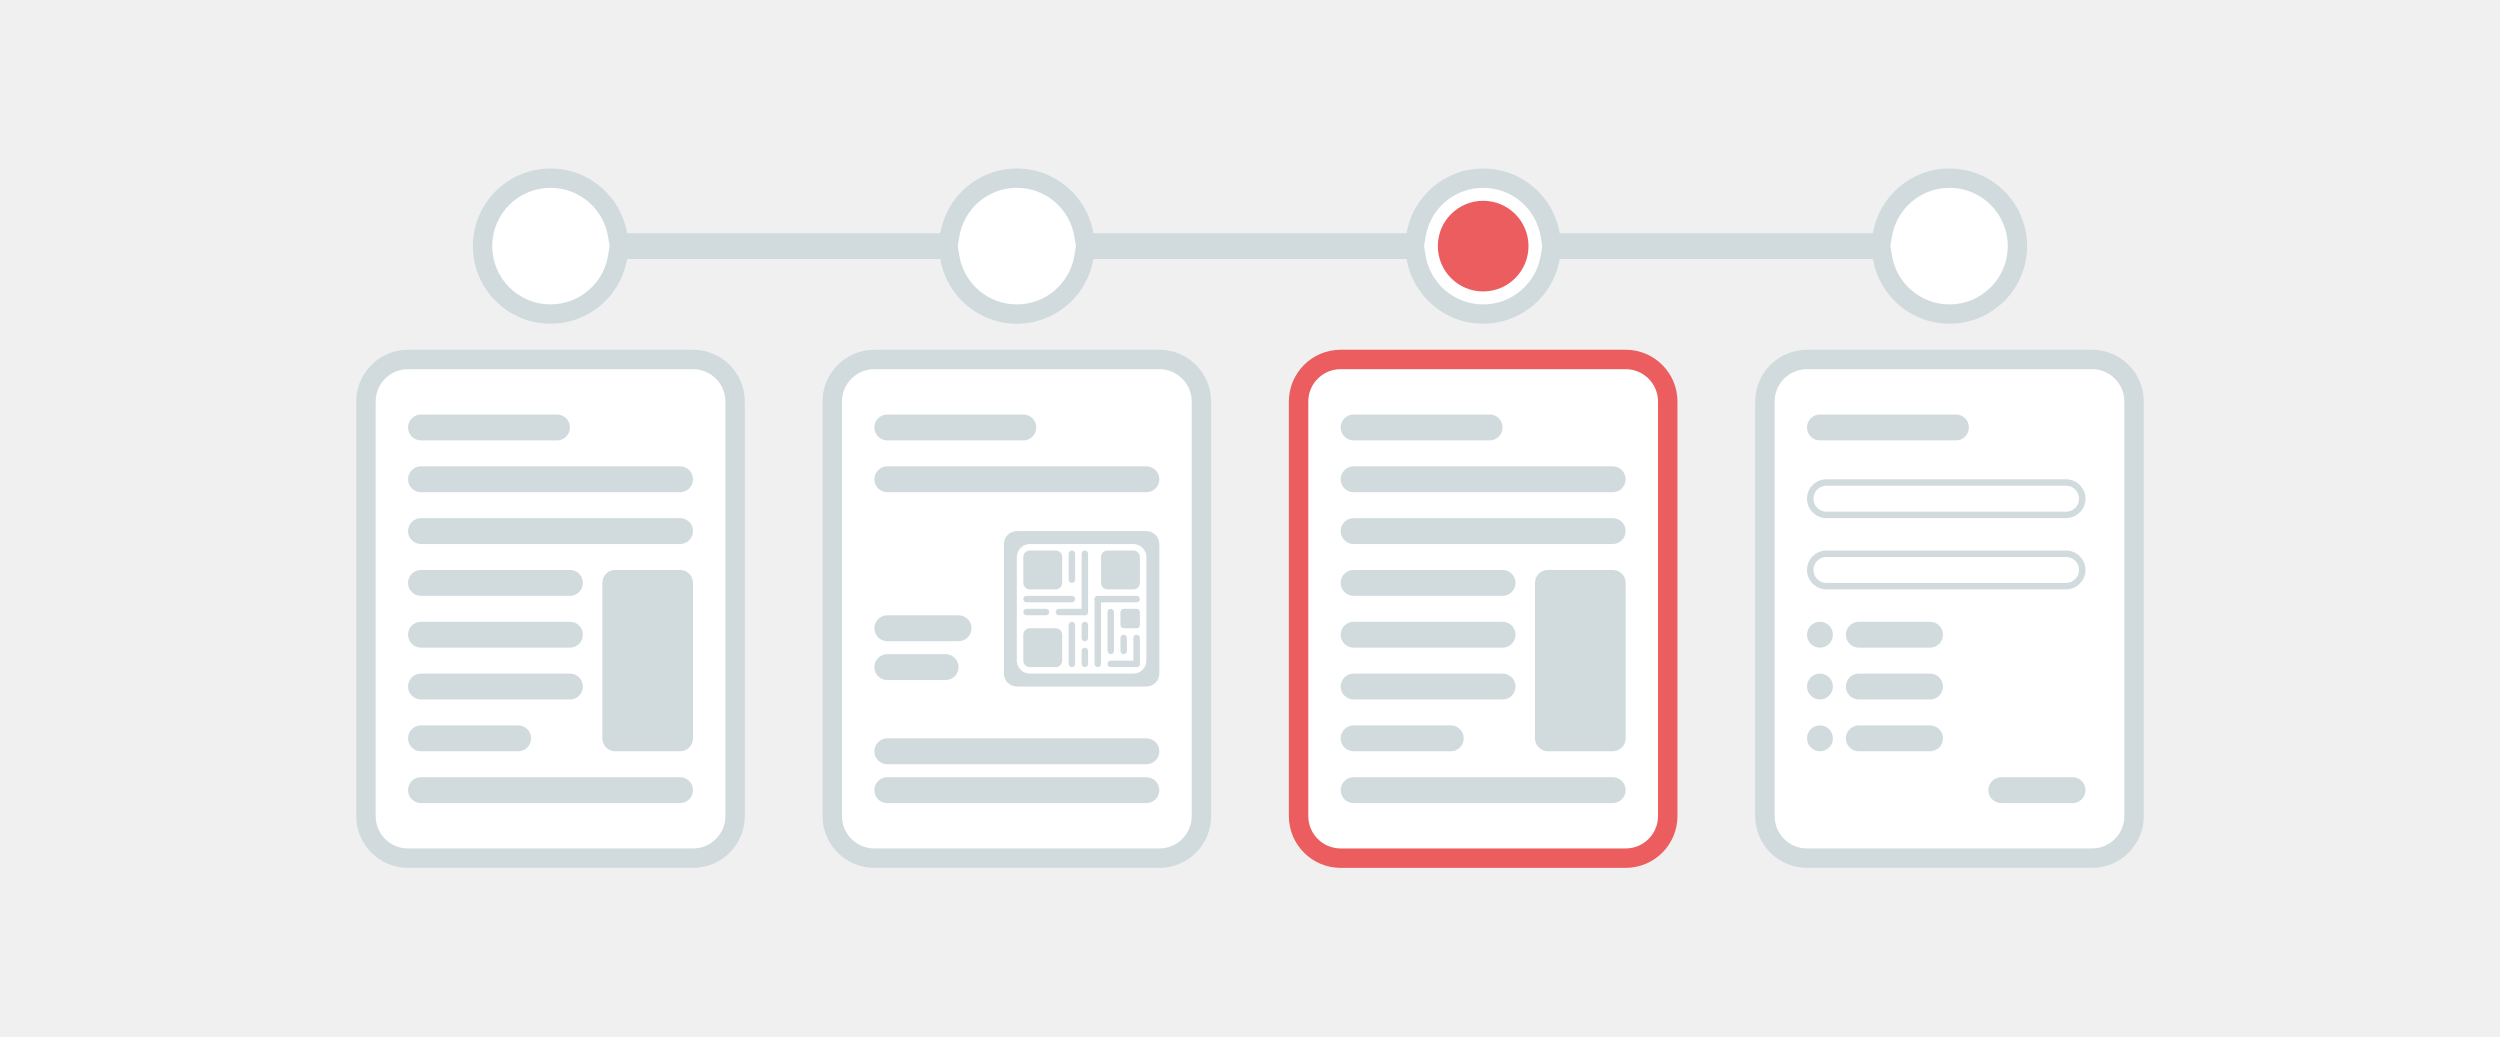
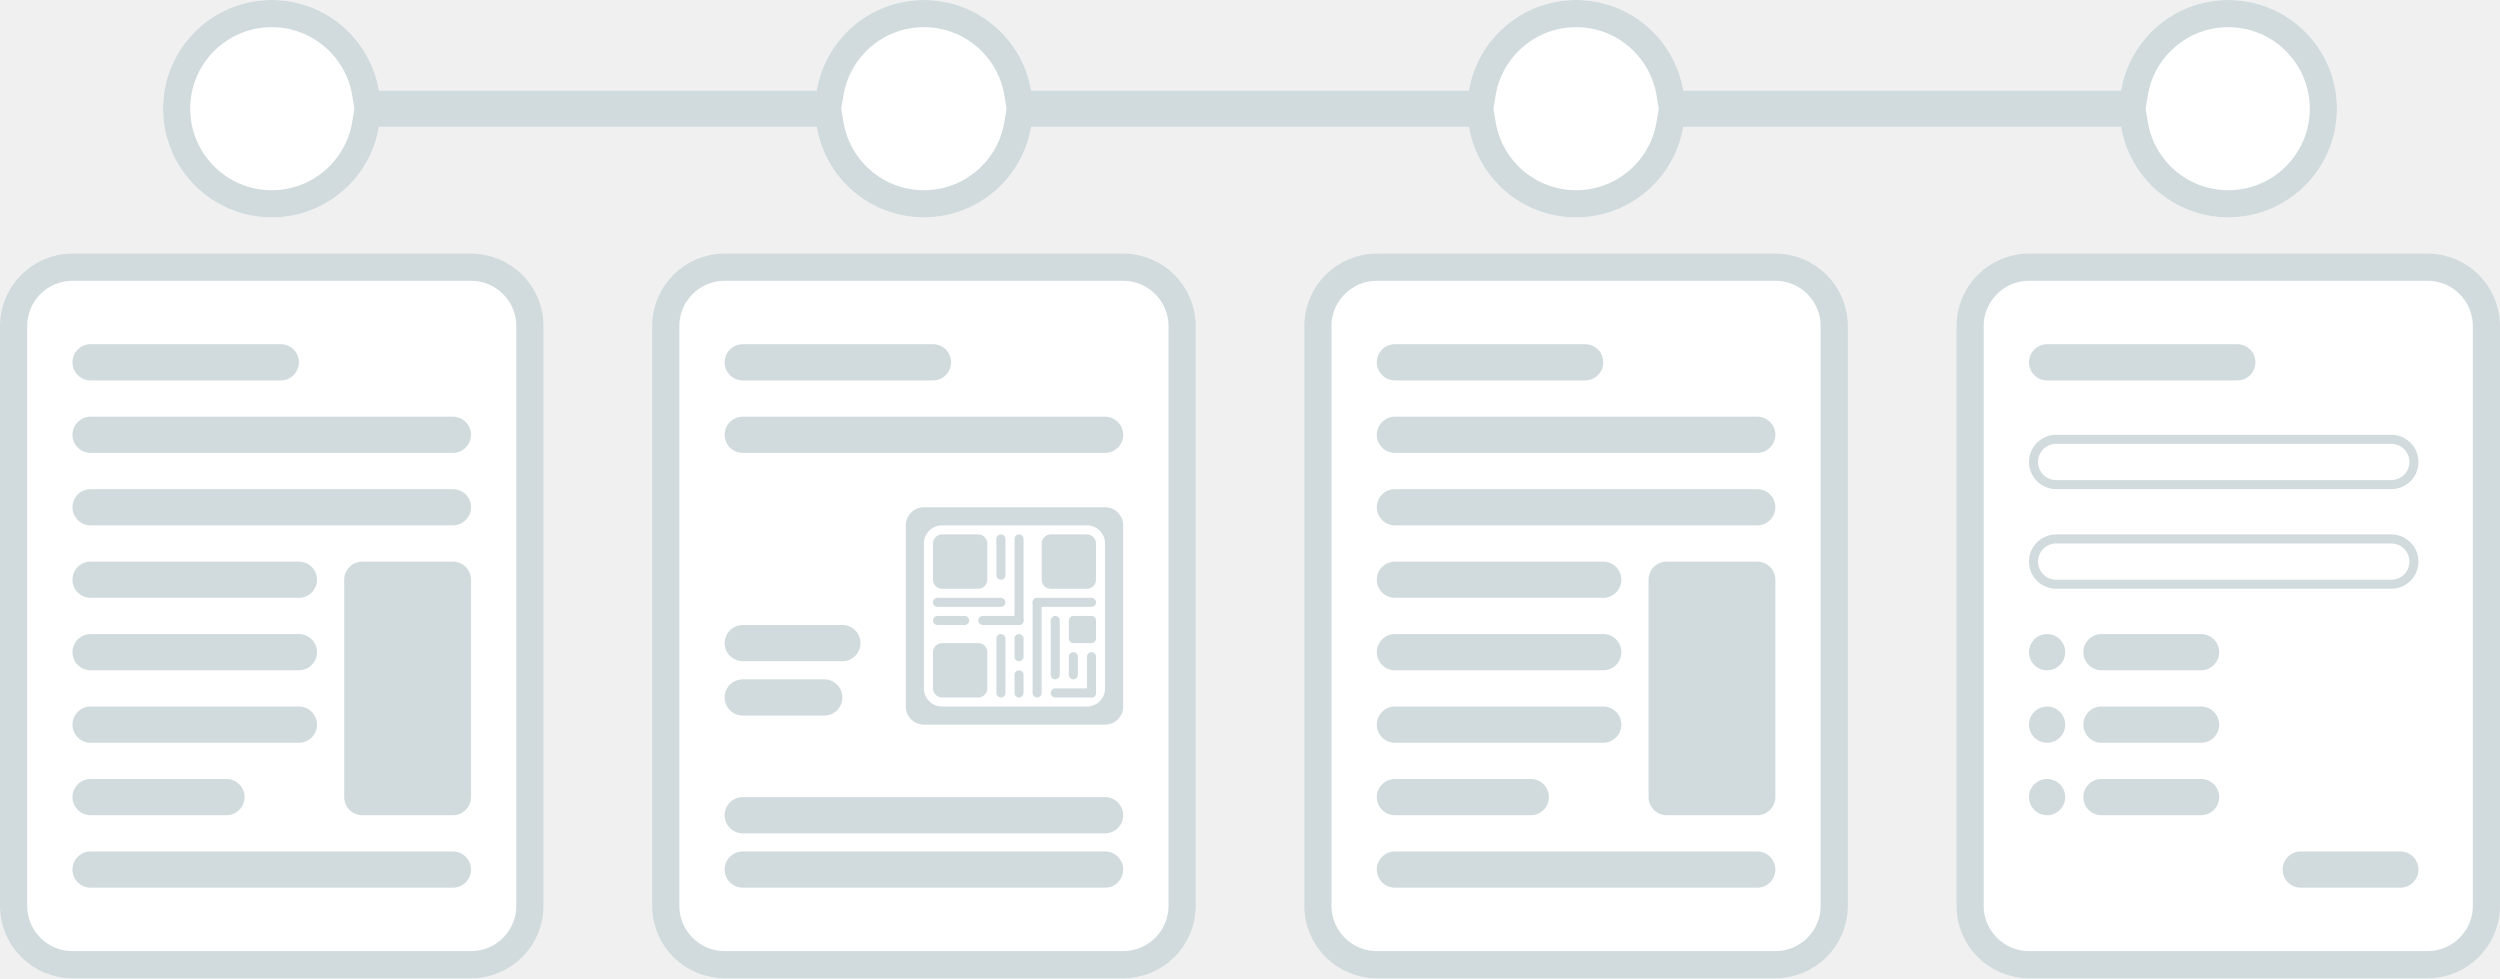
- <svg xmlns="http://www.w3.org/2000/svg" width="386" height="160" viewBox="0 0 386 160" fill="none">
-   <rect x="56.5" y="55.5" width="57" height="77" rx="6.5" fill="white" stroke="#D1DBDE" stroke-width="3" />
-   <rect x="128.5" y="55.5" width="57" height="77" rx="6.5" fill="white" stroke="#D1DBDE" stroke-width="3" />
-   <rect x="135" y="64" width="25" height="4" rx="2" fill="#D1DBDE" />
-   <rect x="135" y="72" width="44" height="4" rx="2" fill="#D1DBDE" />
-   <rect x="155" y="82" width="24" height="24" rx="2" fill="#D1DBDE" />
-   <rect x="135" y="95" width="15" height="4" rx="2" fill="#D1DBDE" />
-   <rect x="200.5" y="55.5" width="57" height="77" rx="6.5" fill="white" stroke="#EB5D5E" stroke-width="3" />
-   <rect x="207" y="64" width="25" height="4" rx="2" fill="#D1DBDE" />
-   <rect x="207" y="72" width="44" height="4" rx="2" fill="#D1DBDE" />
-   <rect x="207" y="80" width="44" height="4" rx="2" fill="#D1DBDE" />
-   <rect x="207" y="88" width="27" height="4" rx="2" fill="#D1DBDE" />
-   <rect x="207" y="96" width="27" height="4" rx="2" fill="#D1DBDE" />
-   <rect x="207" y="104" width="27" height="4" rx="2" fill="#D1DBDE" />
-   <rect x="207" y="112" width="19" height="4" rx="2" fill="#D1DBDE" />
-   <rect x="207" y="120" width="44" height="4" rx="2" fill="#D1DBDE" />
-   <rect x="237" y="88" width="14" height="28" rx="2" fill="#D1DBDE" />
-   <rect x="272.5" y="55.5" width="57" height="77" rx="6.5" fill="white" stroke="#D1DBDE" stroke-width="3" />
-   <rect x="279" y="64" width="25" height="4" rx="2" fill="#D1DBDE" />
-   <rect x="285" y="96" width="15" height="4" rx="2" fill="#D1DBDE" />
-   <rect x="285" y="104" width="15" height="4" rx="2" fill="#D1DBDE" />
-   <rect x="279.5" y="74.5" width="42" height="5" rx="2.5" fill="white" stroke="#D1DBDE" />
-   <rect x="279.5" y="85.5" width="42" height="5" rx="2.5" fill="white" stroke="#D1DBDE" />
-   <rect x="279" y="96" width="4" height="4" rx="2" fill="#D1DBDE" />
-   <rect x="279" y="104" width="4" height="4" rx="2" fill="#D1DBDE" />
-   <rect x="285" y="112" width="15" height="4" rx="2" fill="#D1DBDE" />
-   <rect x="307" y="120" width="15" height="4" rx="2" fill="#D1DBDE" />
-   <rect x="279" y="112" width="4" height="4" rx="2" fill="#D1DBDE" />
-   <circle cx="85" cy="38" r="7" fill="#EB5D5E" />
-   <mask id="path-29-inside-1_2133_18440" fill="white">
-     <path fill-rule="evenodd" clip-rule="evenodd" d="M96.834 40C95.882 45.675 90.946 50 85 50C78.373 50 73 44.627 73 38C73 31.373 78.373 26 85 26C90.946 26 95.882 30.325 96.834 36H145.166C146.118 30.325 151.054 26 157 26C162.946 26 167.882 30.325 168.834 36H217.166C218.118 30.325 223.054 26 229 26C234.946 26 239.882 30.325 240.834 36H289.166C290.118 30.325 295.054 26 301 26C307.627 26 313 31.373 313 38C313 44.627 307.627 50 301 50C295.054 50 290.118 45.675 289.166 40H240.834C239.882 45.675 234.946 50 229 50C223.054 50 218.118 45.675 217.166 40H168.834C167.882 45.675 162.946 50 157 50C151.054 50 146.118 45.675 145.166 40H96.834Z" />
+ <svg xmlns="http://www.w3.org/2000/svg" role="img" aria-labelledby="customflow-img" width="276" height="108" viewBox="0 0 276 108" fill="none">
+   <style>
+         .card1, .card2, .card3, .card4 {
+             fill: #FFFFFF;
+             stroke: #D1DBDE;
+         }
+ 
+         @keyframes hideshowcard1 {
+             0% { stroke: #D1DBDE; }
+             9% { stroke: #EB5D5E; }
+             18% { stroke: #EB5D5E; }
+             27% { stroke: #D1DBDE; }
+         } 
+ 
+         @keyframes hideshowcard2 {
+             0% { stroke: #D1DBDE; }
+             27% { stroke: #D1DBDE; }
+             36% { stroke: #EB5D5E; }
+             45% { stroke: #EB5D5E; }
+             54% { stroke: #D1DBDE; }
+         } 
+ 
+         @keyframes hideshowcard3 {
+             0% { stroke: #D1DBDE; }
+             54% { stroke: #D1DBDE; }
+             63% { stroke: #EB5D5E; }
+             72% { stroke: #EB5D5E; }
+             81% { stroke: #D1DBDE; }
+         } 
+ 
+         @keyframes hideshowcard4 {
+             0% { stroke: #D1DBDE; }
+             81% { stroke: #D1DBDE; }
+             90% { stroke: #EB5D5E; }
+             95% { stroke: #EB5D5E; }
+         } 
+ 
+         @keyframes hideshowcircle1 {
+             0% { fill: #FFFFFF; }
+             9% { fill: #EB5D5E; }
+             18% { fill: #EB5D5E; }
+             27% { fill: #FFFFFF; }
+         } 
+ 
+         @keyframes hideshowcircle2 {
+             0% { fill: #FFFFFF; }
+             27% { fill: #FFFFFF; }
+             36% { fill: #EB5D5E; }
+             45% { fill: #EB5D5E; }
+             54% { fill: #FFFFFF; }        
+         } 
+ 
+         @keyframes hideshowcircle3 {
+             0% { fill: #FFFFFF; }
+             54% { fill: #FFFFFF; }
+             63% { fill: #EB5D5E; }
+             72% { fill: #EB5D5E; }
+             81% { fill: #FFFFFF; }
+         } 
+ 
+         @keyframes hideshowcircle4 {
+             0% { fill: #FFFFFF; }
+             81% { fill: #FFFFFF; }
+             90% { fill: #EB5D5E; }
+             95% { fill: #EB5D5E; }
+         } 
+ 
+         .card1 {
+             animation: hideshowcard1 5s ease infinite;
+         }
+ 
+         .card2 {
+             animation: hideshowcard2 5s ease infinite;
+         }
+ 
+         .card3 {
+             animation: hideshowcard3 5s ease infinite;
+         }
+ 
+         .card4 {
+             animation: hideshowcard4 5s ease infinite;
+         }
+ 
+         .circle1 {
+             animation: hideshowcircle1 5s ease infinite;
+         }
+ 
+         .circle2 {
+             animation: hideshowcircle2 5s ease infinite;
+         }
+ 
+         .circle3 {
+             animation: hideshowcircle3 5s ease infinite;
+         }
+ 
+         .circle4 {
+             animation: hideshowcircle4 5s ease infinite;
+         }
+     </style>
+   <rect class="card1" x="1.5" y="29.5" width="57" height="77" rx="6.5" stroke-width="3" />
+   <rect class="card2" x="73.5" y="29.5" width="57" height="77" rx="6.5" stroke-width="3" />
+   <rect class="card3" x="145.5" y="29.5" width="57" height="77" rx="6.5" stroke-width="3" />
+   <rect class="card4" x="217.5" y="29.5" width="57" height="77" rx="6.5" stroke-width="3" />
+   <rect x="80" y="38" width="25" height="4" rx="2" fill="#D1DBDE" />
+   <rect x="80" y="46" width="44" height="4" rx="2" fill="#D1DBDE" />
+   <rect x="100" y="56" width="24" height="24" rx="2" fill="#D1DBDE" />
+   <rect x="80" y="69" width="15" height="4" rx="2" fill="#D1DBDE" />
+   <rect x="152" y="38" width="25" height="4" rx="2" fill="#D1DBDE" />
+   <rect x="152" y="46" width="44" height="4" rx="2" fill="#D1DBDE" />
+   <rect x="152" y="54" width="44" height="4" rx="2" fill="#D1DBDE" />
+   <rect x="152" y="62" width="27" height="4" rx="2" fill="#D1DBDE" />
+   <rect x="152" y="70" width="27" height="4" rx="2" fill="#D1DBDE" />
+   <rect x="152" y="78" width="27" height="4" rx="2" fill="#D1DBDE" />
+   <rect x="152" y="86" width="19" height="4" rx="2" fill="#D1DBDE" />
+   <rect x="152" y="94" width="44" height="4" rx="2" fill="#D1DBDE" />
+   <rect x="182" y="62" width="14" height="28" rx="2" fill="#D1DBDE" />
+   <rect x="224" y="38" width="25" height="4" rx="2" fill="#D1DBDE" />
+   <rect x="230" y="70" width="15" height="4" rx="2" fill="#D1DBDE" />
+   <rect x="230" y="78" width="15" height="4" rx="2" fill="#D1DBDE" />
+   <rect x="224.5" y="48.5" width="42" height="5" rx="2.5" fill="white" stroke="#D1DBDE" />
+   <rect x="224.5" y="59.5" width="42" height="5" rx="2.5" fill="white" stroke="#D1DBDE" />
+   <rect x="224" y="70" width="4" height="4" rx="2" fill="#D1DBDE" />
+   <rect x="224" y="78" width="4" height="4" rx="2" fill="#D1DBDE" />
+   <rect x="230" y="86" width="15" height="4" rx="2" fill="#D1DBDE" />
+   <rect x="252" y="94" width="15" height="4" rx="2" fill="#D1DBDE" />
+   <rect x="224" y="86" width="4" height="4" rx="2" fill="#D1DBDE" />
+   <circle cx="30" cy="12" r="7" fill="#EB5D5E" />
+   <mask id="path-29-inside-1_2077_12203" fill="white">
+     <path fill-rule="evenodd" clip-rule="evenodd" d="M41.834 14C40.882 19.675 35.946 24 30 24C23.373 24 18 18.627 18 12C18 5.373 23.373 0 30 0C35.946 0 40.882 4.325 41.834 10H90.166C91.118 4.325 96.054 0 102 0C107.946 0 112.882 4.325 113.834 10H162.166C163.118 4.325 168.054 0 174 0C179.946 0 184.882 4.325 185.834 10H234.166C235.118 4.325 240.054 0 246 0C252.627 0 258 5.373 258 12C258 18.627 252.627 24 246 24C240.054 24 235.118 19.675 234.166 14H185.834C184.882 19.675 179.946 24 174 24C168.054 24 163.118 19.675 162.166 14H113.834C112.882 19.675 107.946 24 102 24C96.054 24 91.118 19.675 90.166 14H41.834Z" />
  </mask>
-   <path fill-rule="evenodd" clip-rule="evenodd" d="M96.834 40C95.882 45.675 90.946 50 85 50C78.373 50 73 44.627 73 38C73 31.373 78.373 26 85 26C90.946 26 95.882 30.325 96.834 36H145.166C146.118 30.325 151.054 26 157 26C162.946 26 167.882 30.325 168.834 36H217.166C218.118 30.325 223.054 26 229 26C234.946 26 239.882 30.325 240.834 36H289.166C290.118 30.325 295.054 26 301 26C307.627 26 313 31.373 313 38C313 44.627 307.627 50 301 50C295.054 50 290.118 45.675 289.166 40H240.834C239.882 45.675 234.946 50 229 50C223.054 50 218.118 45.675 217.166 40H168.834C167.882 45.675 162.946 50 157 50C151.054 50 146.118 45.675 145.166 40H96.834Z" fill="white" />
-   <path d="M96.834 40V37H94.296L93.875 39.504L96.834 40ZM96.834 36L93.875 36.496L94.296 39H96.834V36ZM145.166 36V39H147.705L148.125 36.496L145.166 36ZM168.834 36L165.875 36.496L166.295 39H168.834V36ZM217.166 36V39H219.705L220.125 36.496L217.166 36ZM240.834 36L237.875 36.496L238.295 39H240.834V36ZM289.166 36V39H291.705L292.125 36.496L289.166 36ZM289.166 40L292.125 39.504L291.705 37H289.166V40ZM240.834 40V37H238.295L237.875 39.504L240.834 40ZM217.166 40L220.125 39.504L219.705 37H217.166V40ZM168.834 40V37H166.295L165.875 39.504L168.834 40ZM145.166 40L148.125 39.504L147.705 37H145.166V40ZM85 53C92.436 53 98.602 47.593 99.793 40.496L93.875 39.504C93.162 43.758 89.457 47 85 47V53ZM70 38C70 46.284 76.716 53 85 53V47C80.029 47 76 42.971 76 38H70ZM85 23C76.716 23 70 29.716 70 38H76C76 33.029 80.029 29 85 29V23ZM99.793 35.504C98.602 28.407 92.436 23 85 23V29C89.457 29 93.162 32.242 93.875 36.496L99.793 35.504ZM145.166 33H96.834V39H145.166V33ZM157 23C149.565 23 143.398 28.407 142.207 35.504L148.125 36.496C148.838 32.242 152.543 29 157 29V23ZM171.793 35.504C170.602 28.407 164.435 23 157 23V29C161.457 29 165.162 32.242 165.875 36.496L171.793 35.504ZM217.166 33H168.834V39H217.166V33ZM229 23C221.565 23 215.398 28.407 214.207 35.504L220.125 36.496C220.838 32.242 224.544 29 229 29V23ZM243.793 35.504C242.602 28.407 236.435 23 229 23V29C233.456 29 237.162 32.242 237.875 36.496L243.793 35.504ZM289.166 33H240.834V39H289.166V33ZM292.125 36.496C292.838 32.242 296.544 29 301 29V23C293.565 23 287.398 28.407 286.207 35.504L292.125 36.496ZM301 29C305.971 29 310 33.029 310 38H316C316 29.716 309.284 23 301 23V29ZM310 38C310 42.971 305.971 47 301 47V53C309.284 53 316 46.284 316 38H310ZM301 47C296.544 47 292.838 43.758 292.125 39.504L286.207 40.496C287.398 47.593 293.565 53 301 53V47ZM240.834 43H289.166V37H240.834V43ZM229 53C236.435 53 242.602 47.593 243.793 40.496L237.875 39.504C237.162 43.758 233.456 47 229 47V53ZM214.207 40.496C215.398 47.593 221.565 53 229 53V47C224.544 47 220.838 43.758 220.125 39.504L214.207 40.496ZM168.834 43H217.166V37H168.834V43ZM157 53C164.435 53 170.602 47.593 171.793 40.496L165.875 39.504C165.162 43.758 161.457 47 157 47V53ZM142.207 40.496C143.398 47.593 149.565 53 157 53V47C152.543 47 148.838 43.758 148.125 39.504L142.207 40.496ZM96.834 43H145.166V37H96.834V43Z" fill="#D1DBDE" mask="url(#path-29-inside-1_2133_18440)" />
-   <circle cx="85" cy="38" r="7" fill="white" />
-   <circle cx="157" cy="38" r="7" fill="white" />
-   <circle cx="229" cy="38" r="7" fill="#EB5D5E" />
-   <circle cx="301" cy="38" r="7" fill="white" />
-   <rect x="135" y="101" width="13" height="4" rx="2" fill="#D1DBDE" />
-   <rect x="135" y="114" width="44" height="4" rx="2" fill="#D1DBDE" />
-   <rect x="135" y="120" width="44" height="4" rx="2" fill="#D1DBDE" />
-   <rect x="157" y="84" width="20" height="20" rx="2" fill="white" />
-   <rect x="158" y="85" width="6" height="6" rx="1" fill="#D1DBDE" />
-   <rect x="158" y="97" width="6" height="6" rx="1" fill="#D1DBDE" />
-   <rect x="171" y="102" width="5" height="1" rx="0.5" fill="#D1DBDE" />
-   <rect x="175" y="103" width="5" height="1" rx="0.5" transform="rotate(-90 175 103)" fill="#D1DBDE" />
-   <rect x="165" y="90" width="5" height="1" rx="0.5" transform="rotate(-90 165 90)" fill="#D1DBDE" />
-   <rect x="166" y="93" width="8" height="1" rx="0.5" transform="rotate(180 166 93)" fill="#D1DBDE" />
-   <rect x="162" y="95" width="4" height="1" rx="0.5" transform="rotate(180 162 95)" fill="#D1DBDE" />
-   <rect x="176" y="93" width="7" height="1" rx="0.5" transform="rotate(180 176 93)" fill="#D1DBDE" />
-   <rect x="165" y="103" width="7" height="1" rx="0.5" transform="rotate(-90 165 103)" fill="#D1DBDE" />
-   <rect x="167" y="103" width="3" height="1" rx="0.5" transform="rotate(-90 167 103)" fill="#D1DBDE" />
-   <rect x="173" y="97" width="3" height="3" rx="0.5" transform="rotate(-90 173 97)" fill="#D1DBDE" />
-   <rect x="167" y="99" width="3" height="1" rx="0.5" transform="rotate(-90 167 99)" fill="#D1DBDE" />
-   <rect x="169" y="103" width="11" height="1" rx="0.5" transform="rotate(-90 169 103)" fill="#D1DBDE" />
-   <rect x="171" y="101" width="7" height="1" rx="0.5" transform="rotate(-90 171 101)" fill="#D1DBDE" />
-   <rect x="173" y="101" width="3" height="1" rx="0.5" transform="rotate(-90 173 101)" fill="#D1DBDE" />
-   <rect x="168" y="95" width="5" height="1" rx="0.5" transform="rotate(180 168 95)" fill="#D1DBDE" />
-   <rect x="167" y="95" width="10" height="1" rx="0.5" transform="rotate(-90 167 95)" fill="#D1DBDE" />
-   <rect x="170" y="85" width="6" height="6" rx="1" fill="#D1DBDE" />
-   <rect x="63" y="64" width="25" height="4" rx="2" fill="#D1DBDE" />
-   <rect x="63" y="72" width="44" height="4" rx="2" fill="#D1DBDE" />
-   <rect x="63" y="80" width="44" height="4" rx="2" fill="#D1DBDE" />
-   <rect x="63" y="88" width="27" height="4" rx="2" fill="#D1DBDE" />
-   <rect x="63" y="96" width="27" height="4" rx="2" fill="#D1DBDE" />
-   <rect x="63" y="104" width="27" height="4" rx="2" fill="#D1DBDE" />
-   <rect x="63" y="112" width="19" height="4" rx="2" fill="#D1DBDE" />
-   <rect x="63" y="120" width="44" height="4" rx="2" fill="#D1DBDE" />
-   <rect x="93" y="88" width="14" height="28" rx="2" fill="#D1DBDE" />
+   <path fill-rule="evenodd" clip-rule="evenodd" d="M41.834 14C40.882 19.675 35.946 24 30 24C23.373 24 18 18.627 18 12C18 5.373 23.373 0 30 0C35.946 0 40.882 4.325 41.834 10H90.166C91.118 4.325 96.054 0 102 0C107.946 0 112.882 4.325 113.834 10H162.166C163.118 4.325 168.054 0 174 0C179.946 0 184.882 4.325 185.834 10H234.166C235.118 4.325 240.054 0 246 0C252.627 0 258 5.373 258 12C258 18.627 252.627 24 246 24C240.054 24 235.118 19.675 234.166 14H185.834C184.882 19.675 179.946 24 174 24C168.054 24 163.118 19.675 162.166 14H113.834C112.882 19.675 107.946 24 102 24C96.054 24 91.118 19.675 90.166 14H41.834Z" fill="white" />
+   <path d="M41.834 14V11H39.295L38.875 13.504L41.834 14ZM41.834 10L38.875 10.496L39.295 13H41.834V10ZM90.166 10V13H92.704L93.125 10.496L90.166 10ZM113.834 10L110.875 10.496L111.295 13H113.834V10ZM162.166 10V13H164.705L165.125 10.496L162.166 10ZM185.834 10L182.875 10.496L183.295 13H185.834V10ZM234.166 10V13H236.705L237.125 10.496L234.166 10ZM234.166 14L237.125 13.504L236.705 11H234.166V14ZM185.834 14V11H183.295L182.875 13.504L185.834 14ZM162.166 14L165.125 13.504L164.705 11H162.166V14ZM113.834 14V11H111.295L110.875 13.504L113.834 14ZM90.166 14L93.125 13.504L92.704 11H90.166V14ZM30 27C37.435 27 43.602 21.593 44.793 14.496L38.875 13.504C38.162 17.758 34.456 21 30 21V27ZM15 12C15 20.284 21.716 27 30 27V21C25.029 21 21 16.971 21 12H15ZM30 -3C21.716 -3 15 3.716 15 12H21C21 7.029 25.029 3 30 3V-3ZM44.793 9.504C43.602 2.407 37.435 -3 30 -3V3C34.456 3 38.162 6.242 38.875 10.496L44.793 9.504ZM90.166 7H41.834V13H90.166V7ZM102 -3C94.564 -3 88.398 2.407 87.207 9.504L93.125 10.496C93.838 6.242 97.543 3 102 3V-3ZM116.793 9.504C115.602 2.407 109.435 -3 102 -3V3C106.457 3 110.162 6.242 110.875 10.496L116.793 9.504ZM162.166 7H113.834V13H162.166V7ZM174 -3C166.565 -3 160.398 2.407 159.207 9.504L165.125 10.496C165.838 6.242 169.543 3 174 3V-3ZM188.793 9.504C187.602 2.407 181.435 -3 174 -3V3C178.457 3 182.162 6.242 182.875 10.496L188.793 9.504ZM234.166 7H185.834V13H234.166V7ZM237.125 10.496C237.838 6.242 241.543 3 246 3V-3C238.565 -3 232.398 2.407 231.207 9.504L237.125 10.496ZM246 3C250.971 3 255 7.029 255 12H261C261 3.716 254.284 -3 246 -3V3ZM255 12C255 16.971 250.971 21 246 21V27C254.284 27 261 20.284 261 12H255ZM246 21C241.543 21 237.838 17.758 237.125 13.504L231.207 14.496C232.398 21.593 238.565 27 246 27V21ZM185.834 17H234.166V11H185.834V17ZM174 27C181.435 27 187.602 21.593 188.793 14.496L182.875 13.504C182.162 17.758 178.457 21 174 21V27ZM159.207 14.496C160.398 21.593 166.565 27 174 27V21C169.543 21 165.838 17.758 165.125 13.504L159.207 14.496ZM113.834 17H162.166V11H113.834V17ZM102 27C109.435 27 115.602 21.593 116.793 14.496L110.875 13.504C110.162 17.758 106.457 21 102 21V27ZM87.207 14.496C88.398 21.593 94.564 27 102 27V21C97.543 21 93.838 17.758 93.125 13.504L87.207 14.496ZM41.834 17H90.166V11H41.834V17Z" fill="#D1DBDE" mask="url(#path-29-inside-1_2077_12203)" />
+   <circle class="circle1" cx="30" cy="12" r="7" />
+   <circle class="circle2" cx="102" cy="12" r="7" />
+   <circle class="circle3" cx="174" cy="12" r="7" />
+   <circle class="circle4" cx="246" cy="12" r="7" />
+   <rect x="80" y="75" width="13" height="4" rx="2" fill="#D1DBDE" />
+   <rect x="80" y="88" width="44" height="4" rx="2" fill="#D1DBDE" />
+   <rect x="80" y="94" width="44" height="4" rx="2" fill="#D1DBDE" />
+   <rect x="102" y="58" width="20" height="20" rx="2" fill="white" />
+   <rect x="103" y="59" width="6" height="6" rx="1" fill="#D1DBDE" />
+   <rect x="103" y="71" width="6" height="6" rx="1" fill="#D1DBDE" />
+   <rect x="116" y="76" width="5" height="1" rx="0.5" fill="#D1DBDE" />
+   <rect x="120" y="77" width="5" height="1" rx="0.5" transform="rotate(-90 120 77)" fill="#D1DBDE" />
+   <rect x="110" y="64" width="5" height="1" rx="0.5" transform="rotate(-90 110 64)" fill="#D1DBDE" />
+   <rect x="111" y="67" width="8" height="1" rx="0.5" transform="rotate(180 111 67)" fill="#D1DBDE" />
+   <rect x="107" y="69" width="4" height="1" rx="0.5" transform="rotate(180 107 69)" fill="#D1DBDE" />
+   <rect x="121" y="67" width="7" height="1" rx="0.5" transform="rotate(180 121 67)" fill="#D1DBDE" />
+   <rect x="110" y="77" width="7" height="1" rx="0.5" transform="rotate(-90 110 77)" fill="#D1DBDE" />
+   <rect x="112" y="77" width="3" height="1" rx="0.5" transform="rotate(-90 112 77)" fill="#D1DBDE" />
+   <rect x="118" y="71" width="3" height="3" rx="0.5" transform="rotate(-90 118 71)" fill="#D1DBDE" />
+   <rect x="112" y="73" width="3" height="1" rx="0.5" transform="rotate(-90 112 73)" fill="#D1DBDE" />
+   <rect x="114" y="77" width="11" height="1" rx="0.5" transform="rotate(-90 114 77)" fill="#D1DBDE" />
+   <rect x="116" y="75" width="7" height="1" rx="0.5" transform="rotate(-90 116 75)" fill="#D1DBDE" />
+   <rect x="118" y="75" width="3" height="1" rx="0.5" transform="rotate(-90 118 75)" fill="#D1DBDE" />
+   <rect x="113" y="69" width="5" height="1" rx="0.5" transform="rotate(180 113 69)" fill="#D1DBDE" />
+   <rect x="112" y="69" width="10" height="1" rx="0.5" transform="rotate(-90 112 69)" fill="#D1DBDE" />
+   <rect x="115" y="59" width="6" height="6" rx="1" fill="#D1DBDE" />
+   <rect x="8" y="38" width="25" height="4" rx="2" fill="#D1DBDE" />
+   <rect x="8" y="46" width="44" height="4" rx="2" fill="#D1DBDE" />
+   <rect x="8" y="54" width="44" height="4" rx="2" fill="#D1DBDE" />
+   <rect x="8" y="62" width="27" height="4" rx="2" fill="#D1DBDE" />
+   <rect x="8" y="70" width="27" height="4" rx="2" fill="#D1DBDE" />
+   <rect x="8" y="78" width="27" height="4" rx="2" fill="#D1DBDE" />
+   <rect x="8" y="86" width="19" height="4" rx="2" fill="#D1DBDE" />
+   <rect x="8" y="94" width="44" height="4" rx="2" fill="#D1DBDE" />
+   <rect x="38" y="62" width="14" height="28" rx="2" fill="#D1DBDE" />
</svg>
